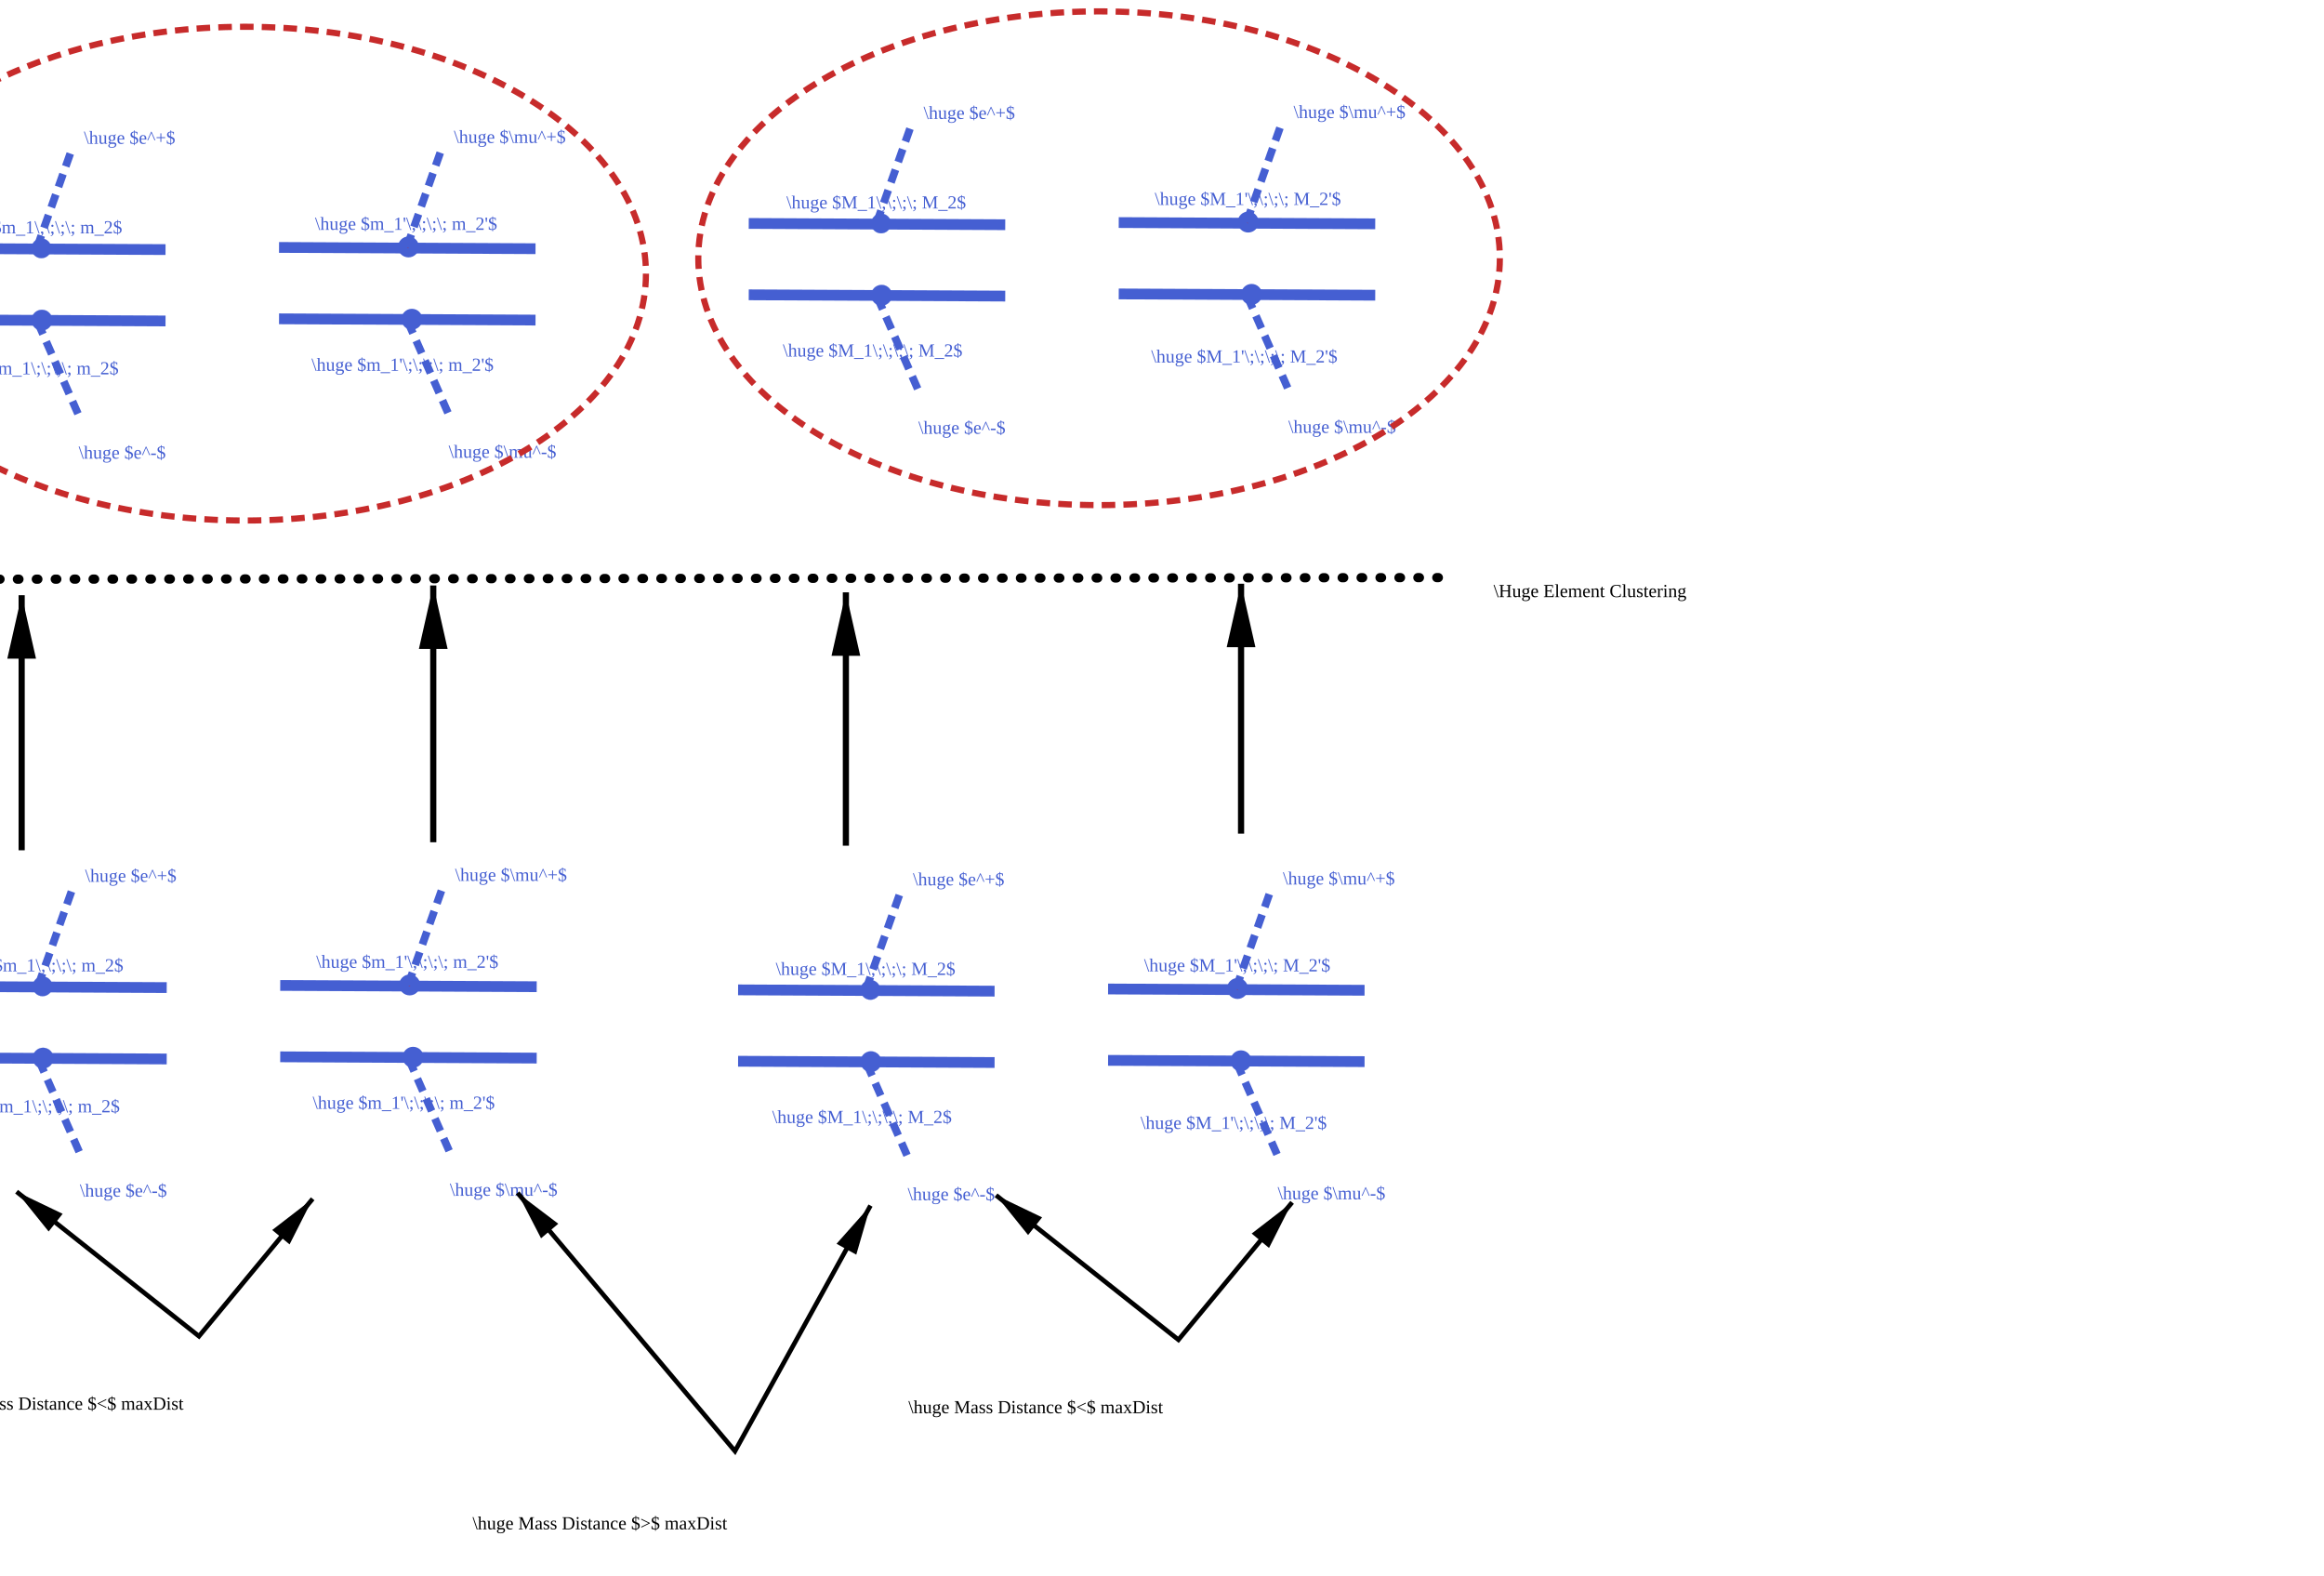
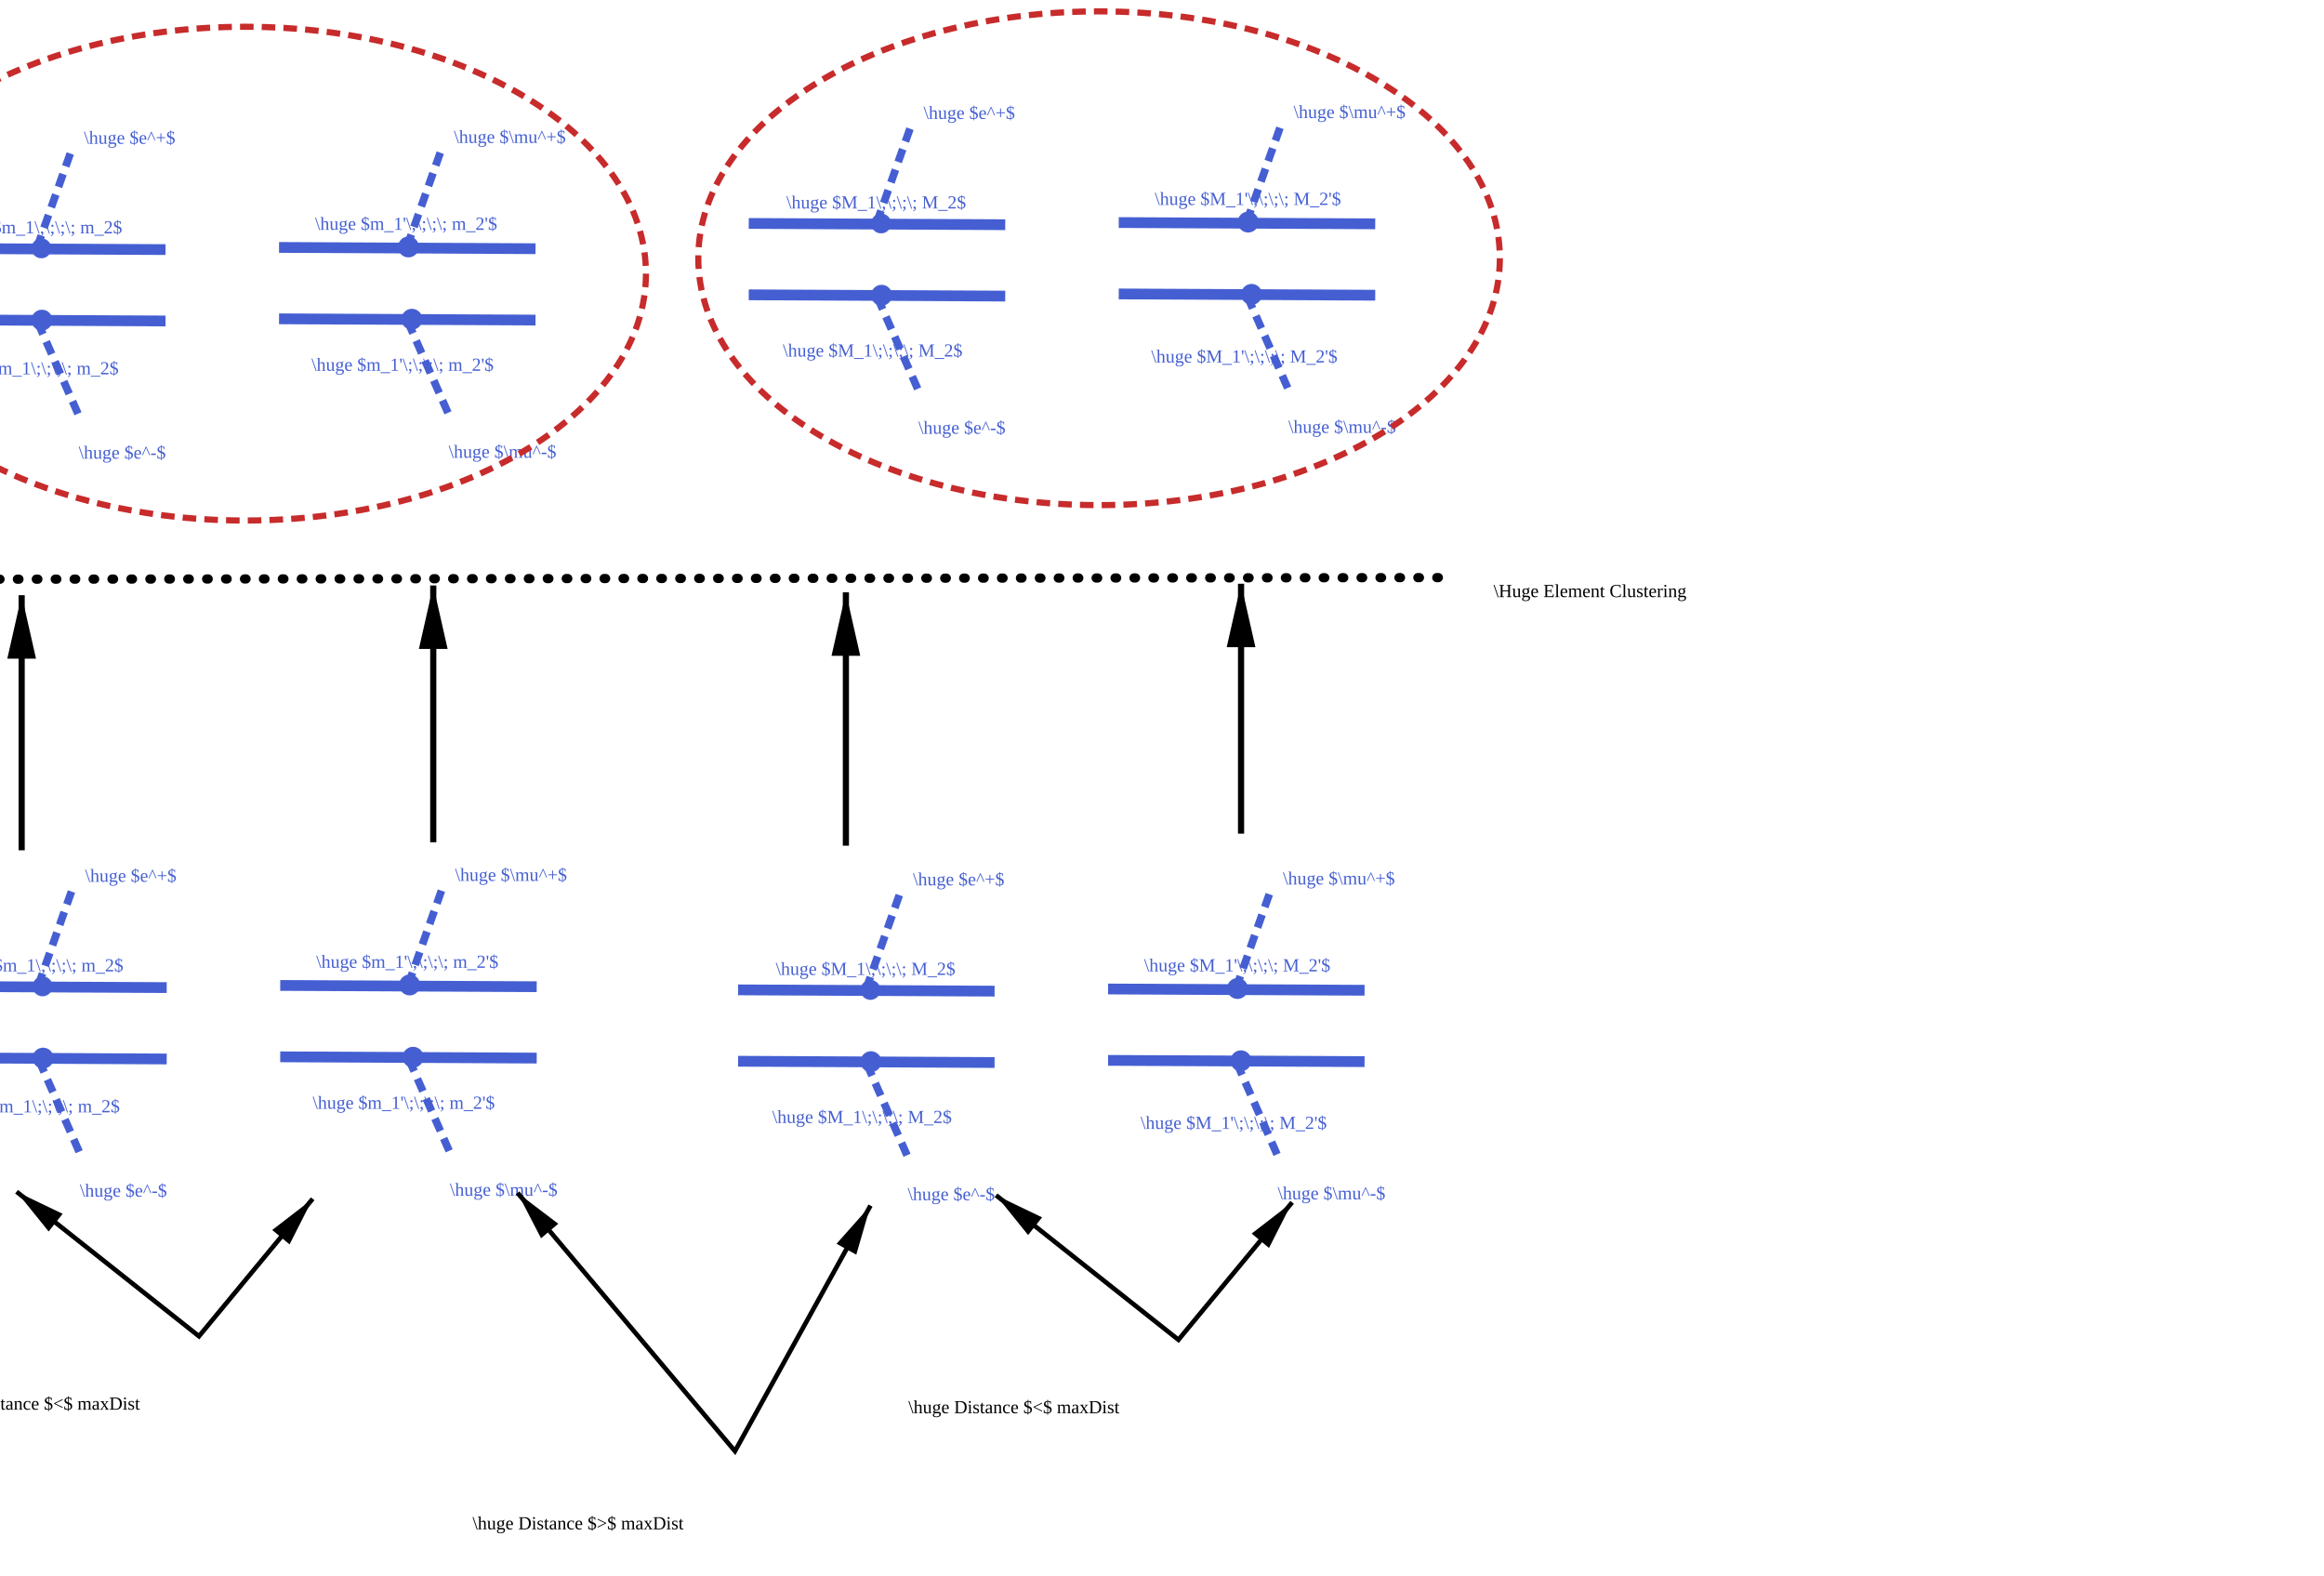
<svg xmlns="http://www.w3.org/2000/svg" xmlns:ns1="http://latexdraw.sourceforge.net/namespaces/latexdraw" version="1.1" baseProfile="full">
  <g>
-     <g ns1:type="joinedLines" id="id2077796462">
+     <g ns1:type="joinedLines" id="id391662174">
      <polyline points="-50.155,376.173 945.401,375.061 " stroke-width="6.0" stroke="black" stroke-linecap="round" stroke-dasharray="1, 11.292" ns1:rotationAngle="0.0" />
    </g>
-     <g ns1:type="text" id="id268886671" fill="#455fd2" ns1:position="bl">
+     <g ns1:type="text" id="id1213993755" fill="#455fd2" ns1:position="bl">
      <text x="-414.292" y="660.241">\huge Selected Elements:</text>
    </g>
-     <g ns1:type="joinedLines" id="id872686209">
-       <polyline points="14.067,552.138 14.067,386.506 " stroke-width="4.0" stroke="black" ns1:rotationAngle="0.0" marker-end="url(#arrow1-872686209)" />
-     </g>
-     <g ns1:type="joinedLines" id="id1449347230">
-       <polyline points="281.401,546.927 281.401,380.178 " stroke-width="4.0" stroke="black" ns1:rotationAngle="0.0" marker-end="url(#arrow1-1449347230)" />
-     </g>
-     <g ns1:type="joinedLines" id="id1901864854">
-       <polyline points="549.401,549.161 549.401,384.645 " stroke-width="4.0" stroke="black" ns1:rotationAngle="0.0" marker-end="url(#arrow1-1901864854)" />
-     </g>
-     <g ns1:type="joinedLines" id="id520519534">
-       <polyline points="806.067,541.344 806.067,379.061 " stroke-width="4.0" stroke="black" ns1:rotationAngle="0.0" marker-end="url(#arrow1-520519534)" />
-     </g>
-     <g ns1:type="text" id="id422793472" fill="black" ns1:position="bl">
+     <g ns1:type="joinedLines" id="id257242367">
+       <polyline points="14.067,552.138 14.067,386.506 " stroke-width="4.0" stroke="black" ns1:rotationAngle="0.0" marker-end="url(#arrow1-257242367)" />
+     </g>
+     <g ns1:type="joinedLines" id="id1948578079">
+       <polyline points="281.401,546.927 281.401,380.178 " stroke-width="4.0" stroke="black" ns1:rotationAngle="0.0" marker-end="url(#arrow1-1948578079)" />
+     </g>
+     <g ns1:type="joinedLines" id="id321567563">
+       <polyline points="549.401,549.161 549.401,384.645 " stroke-width="4.0" stroke="black" ns1:rotationAngle="0.0" marker-end="url(#arrow1-321567563)" />
+     </g>
+     <g ns1:type="joinedLines" id="id419317151">
+       <polyline points="806.067,541.344 806.067,379.061 " stroke-width="4.0" stroke="black" ns1:rotationAngle="0.0" marker-end="url(#arrow1-419317151)" />
+     </g>
+     <g ns1:type="text" id="id1533278538" fill="black" ns1:position="bl">
      <text x="970.067" y="387.728">\Huge Element Clustering</text>
    </g>
-     <g ns1:type="drawing" id="id1137228781">
-       <g ns1:type="joinedLines" id="id1514726632">
+     <g ns1:type="drawing" id="id956900504">
+       <g ns1:type="joinedLines" id="id1652439762">
        <polyline points="-58.305,640.476 108.286,641.304 " stroke-width="7.0" stroke="#455fd2" ns1:rotationAngle="0.0" />
      </g>
-       <g ns1:type="circle" id="id1739352486">
+       <g ns1:type="circle" id="id2018468819">
        <circle cx="27.644" cy="640.492" r="6.41" ns1:borderPos="outer" stroke-width="0.1" stroke="#455fd2" fill="#455fd2" />
      </g>
-       <g ns1:type="joinedLines" id="id1749829238">
+       <g ns1:type="joinedLines" id="id1112529758">
        <polyline points="24.65,640.476 47.769,575.087 " stroke-width="5.0" stroke="#455fd2" stroke-dasharray="8.819, 5.292" ns1:rotationAngle="0.0" />
      </g>
-       <g ns1:type="text" id="id1738941048" fill="#455fd2" ns1:position="bl">
+       <g ns1:type="text" id="id18595912" fill="#455fd2" ns1:position="bl">
        <text x="55.249" y="572.604">\huge $e^+$</text>
      </g>
-       <g ns1:type="joinedLines" id="id1277241713">
+       <g ns1:type="joinedLines" id="id304136723">
        <polyline points="-58.305,686.828 108.286,687.655 " stroke-width="7.0" stroke="#455fd2" ns1:rotationAngle="0.0" />
      </g>
-       <g ns1:type="joinedLines" id="id354934979">
+       <g ns1:type="joinedLines" id="id292715135">
        <polyline points="25.12,688.148 52.739,750.897 " stroke-width="5.0" stroke="#455fd2" stroke-dasharray="8.819, 5.292" ns1:rotationAngle="0.0" />
      </g>
-       <g ns1:type="text" id="id1830104334" fill="#455fd2" ns1:position="bl">
+       <g ns1:type="text" id="id769381924" fill="#455fd2" ns1:position="bl">
        <text x="51.849" y="777.048">\huge $e^-$</text>
      </g>
-       <g ns1:type="circle" id="id155265557">
+       <g ns1:type="circle" id="id1914526295">
        <circle cx="27.984" cy="687.118" r="6.75" ns1:borderPos="outer" stroke-width="0.1" stroke="#455fd2" fill="#455fd2" />
      </g>
    </g>
-     <g ns1:type="drawing" id="id1287872743">
-       <g ns1:type="text" id="id611568654" fill="#455fd2" ns1:position="bl">
+     <g ns1:type="drawing" id="id357520728">
+       <g ns1:type="text" id="id1723416157" fill="#455fd2" ns1:position="bl">
        <text x="-33.846" y="630.769">\huge $m_1\;\;\;\; m_2$</text>
      </g>
-       <g ns1:type="text" id="id375642047" fill="#455fd2" ns1:position="bl">
+       <g ns1:type="text" id="id1679425911" fill="#455fd2" ns1:position="bl">
        <text x="-36.154" y="722.308">\huge $m_1\;\;\;\; m_2$</text>
      </g>
    </g>
-     <g ns1:type="drawing" id="id378136826">
-       <g ns1:type="drawing" id="id642681054">
-         <g ns1:type="joinedLines" id="id1758700842">
+     <g ns1:type="drawing" id="id1243002450">
+       <g ns1:type="drawing" id="id386105638">
+         <g ns1:type="joinedLines" id="id257212019">
          <polyline points="182.003,639.904 348.593,640.732 " stroke-width="7.0" stroke="#455fd2" ns1:rotationAngle="0.0" />
        </g>
-         <g ns1:type="circle" id="id520134186">
+         <g ns1:type="circle" id="id540025362">
          <circle cx="266.069" cy="639.58" r="3.8" ns1:borderPos="outer" stroke-width="6.0" stroke="#455fd2" fill="#c32b2b" />
        </g>
-         <g ns1:type="joinedLines" id="id1636820812">
+         <g ns1:type="joinedLines" id="id336957146">
          <polyline points="264.958,639.904 288.077,574.515 " stroke-width="5.0" stroke="#455fd2" stroke-dasharray="8.819, 5.292" ns1:rotationAngle="0.0" />
        </g>
-         <g ns1:type="text" id="id781869214" fill="#455fd2" ns1:position="bl">
+         <g ns1:type="text" id="id529807311" fill="#455fd2" ns1:position="bl">
          <text x="295.556" y="572.032">\huge $\mu^+$</text>
        </g>
-         <g ns1:type="joinedLines" id="id423443705">
+         <g ns1:type="joinedLines" id="id899261800">
          <polyline points="182.003,686.256 348.593,687.084 " stroke-width="7.0" stroke="#455fd2" ns1:rotationAngle="0.0" />
        </g>
-         <g ns1:type="circle" id="id57543777">
+         <g ns1:type="circle" id="id337129851">
          <circle cx="268.291" cy="686.547" r="5.8" ns1:borderPos="outer" stroke-width="2.0" stroke="#455fd2" fill="#455fd2" />
        </g>
-         <g ns1:type="joinedLines" id="id770618889">
+         <g ns1:type="joinedLines" id="id750984828">
          <polyline points="265.428,687.576 293.047,750.325 " stroke-width="5.0" stroke="#455fd2" stroke-dasharray="8.819, 5.292" ns1:rotationAngle="0.0" />
        </g>
-         <g ns1:type="text" id="id317792366" fill="#455fd2" ns1:position="bl">
+         <g ns1:type="text" id="id316112484" fill="#455fd2" ns1:position="bl">
          <text x="292.157" y="776.476">\huge $\mu^-$</text>
        </g>
      </g>
-       <g ns1:type="text" id="id169536958" fill="#455fd2" ns1:position="bl">
+       <g ns1:type="text" id="id1788685235" fill="#455fd2" ns1:position="bl">
        <text x="205.385" y="628.462">\huge $m_1'\;\;\;\; m_2'$</text>
      </g>
-       <g ns1:type="text" id="id1844337184" fill="#455fd2" ns1:position="bl">
+       <g ns1:type="text" id="id1062947954" fill="#455fd2" ns1:position="bl">
        <text x="203.077" y="720">\huge $m_1'\;\;\;\; m_2'$</text>
      </g>
    </g>
-     <g ns1:type="drawing" id="id475134731">
-       <g ns1:type="joinedLines" id="id138203883">
+     <g ns1:type="drawing" id="id1385488154">
+       <g ns1:type="joinedLines" id="id190813467">
        <polyline points="479.387,642.784 645.978,643.611 " stroke-width="7.0" stroke="#455fd2" ns1:rotationAngle="0.0" />
      </g>
-       <g ns1:type="circle" id="id1362839174">
+       <g ns1:type="circle" id="id584253002">
        <circle cx="565.336" cy="642.799" r="6.41" ns1:borderPos="outer" stroke-width="0.1" stroke="#455fd2" fill="#455fd2" />
      </g>
-       <g ns1:type="joinedLines" id="id177418516">
+       <g ns1:type="joinedLines" id="id554797328">
        <polyline points="562.343,642.784 585.461,577.395 " stroke-width="5.0" stroke="#455fd2" stroke-dasharray="8.819, 5.292" ns1:rotationAngle="0.0" />
      </g>
-       <g ns1:type="text" id="id1165696376" fill="#455fd2" ns1:position="bl">
+       <g ns1:type="text" id="id1145858460" fill="#455fd2" ns1:position="bl">
        <text x="592.941" y="574.911">\huge $e^+$</text>
      </g>
-       <g ns1:type="joinedLines" id="id365679851">
+       <g ns1:type="joinedLines" id="id869063491">
        <polyline points="479.387,689.135 645.978,689.963 " stroke-width="7.0" stroke="#455fd2" ns1:rotationAngle="0.0" />
      </g>
-       <g ns1:type="joinedLines" id="id2030541690">
+       <g ns1:type="joinedLines" id="id106517470">
        <polyline points="562.813,690.455 590.431,753.204 " stroke-width="5.0" stroke="#455fd2" stroke-dasharray="8.819, 5.292" ns1:rotationAngle="0.0" />
      </g>
-       <g ns1:type="text" id="id1651549353" fill="#455fd2" ns1:position="bl">
+       <g ns1:type="text" id="id732762892" fill="#455fd2" ns1:position="bl">
        <text x="589.541" y="779.356">\huge $e^-$</text>
      </g>
-       <g ns1:type="circle" id="id1363838396">
+       <g ns1:type="circle" id="id210411372">
        <circle cx="565.676" cy="689.426" r="6.75" ns1:borderPos="outer" stroke-width="0.1" stroke="#455fd2" fill="#455fd2" />
      </g>
    </g>
-     <g ns1:type="text" id="id2135809209" fill="#455fd2" ns1:position="bl">
+     <g ns1:type="text" id="id258668881" fill="#455fd2" ns1:position="bl">
      <text x="501.538" y="729.231">\huge $M_1\;\;\;\; M_2$</text>
    </g>
-     <g ns1:type="text" id="id1938957141" fill="#455fd2" ns1:position="bl">
+     <g ns1:type="text" id="id989942884" fill="#455fd2" ns1:position="bl">
      <text x="503.846" y="633.077">\huge $M_1\;\;\;\; M_2$</text>
    </g>
-     <g ns1:type="drawing" id="id486271114">
-       <g ns1:type="joinedLines" id="id1356216058">
+     <g ns1:type="drawing" id="id1890226490">
+       <g ns1:type="joinedLines" id="id1506364285">
        <polyline points="719.695,642.212 886.286,643.04 " stroke-width="7.0" stroke="#455fd2" ns1:rotationAngle="0.0" />
      </g>
-       <g ns1:type="circle" id="id531857548">
+       <g ns1:type="circle" id="id356656185">
        <circle cx="803.761" cy="641.888" r="3.8" ns1:borderPos="outer" stroke-width="6.0" stroke="#455fd2" fill="#c32b2b" />
      </g>
-       <g ns1:type="joinedLines" id="id1102870422">
+       <g ns1:type="joinedLines" id="id1446273262">
        <polyline points="802.65,642.212 825.769,576.823 " stroke-width="5.0" stroke="#455fd2" stroke-dasharray="8.819, 5.292" ns1:rotationAngle="0.0" />
      </g>
-       <g ns1:type="text" id="id1011825297" fill="#455fd2" ns1:position="bl">
+       <g ns1:type="text" id="id236840123" fill="#455fd2" ns1:position="bl">
        <text x="833.249" y="574.34">\huge $\mu^+$</text>
      </g>
-       <g ns1:type="joinedLines" id="id1972249733">
+       <g ns1:type="joinedLines" id="id496817318">
        <polyline points="719.695,688.564 886.286,689.391 " stroke-width="7.0" stroke="#455fd2" ns1:rotationAngle="0.0" />
      </g>
-       <g ns1:type="circle" id="id1191171086">
+       <g ns1:type="circle" id="id435902656">
        <circle cx="805.984" cy="688.854" r="5.8" ns1:borderPos="outer" stroke-width="2.0" stroke="#455fd2" fill="#455fd2" />
      </g>
-       <g ns1:type="joinedLines" id="id1169885068">
+       <g ns1:type="joinedLines" id="id1815967745">
        <polyline points="803.12,689.884 830.739,752.633 " stroke-width="5.0" stroke="#455fd2" stroke-dasharray="8.819, 5.292" ns1:rotationAngle="0.0" />
      </g>
-       <g ns1:type="text" id="id2045549591" fill="#455fd2" ns1:position="bl">
+       <g ns1:type="text" id="id233070849" fill="#455fd2" ns1:position="bl">
        <text x="829.849" y="778.784">\huge $\mu^-$</text>
      </g>
    </g>
-     <g ns1:type="text" id="id1583336163" fill="#455fd2" ns1:position="bl">
+     <g ns1:type="text" id="id1594965115" fill="#455fd2" ns1:position="bl">
      <text x="743.077" y="630.769">\huge $M_1'\;\;\;\; M_2'$</text>
    </g>
-     <g ns1:type="text" id="id1661021564" fill="#455fd2" ns1:position="bl">
+     <g ns1:type="text" id="id1886198542" fill="#455fd2" ns1:position="bl">
      <text x="740.769" y="733.077">\huge $M_1'\;\;\;\; M_2'$</text>
    </g>
-     <g ns1:type="drawing" id="id1706158324">
-       <g ns1:type="drawing" id="id364277582">
-         <g ns1:type="joinedLines" id="id1316548211">
+     <g ns1:type="drawing" id="id1540156658">
+       <g ns1:type="drawing" id="id1982250495">
+         <g ns1:type="joinedLines" id="id903399075">
          <polyline points="-59.074,161.245 107.516,162.073 " stroke-width="7.0" stroke="#455fd2" ns1:rotationAngle="0.0" />
        </g>
-         <g ns1:type="circle" id="id1701767236">
+         <g ns1:type="circle" id="id841108841">
          <circle cx="26.874" cy="161.261" r="6.41" ns1:borderPos="outer" stroke-width="0.1" stroke="#455fd2" fill="#455fd2" />
        </g>
-         <g ns1:type="joinedLines" id="id1414724706">
+         <g ns1:type="joinedLines" id="id484494917">
          <polyline points="23.881,161.245 47,95.856 " stroke-width="5.0" stroke="#455fd2" stroke-dasharray="8.819, 5.292" ns1:rotationAngle="0.0" />
        </g>
-         <g ns1:type="text" id="id339194158" fill="#455fd2" ns1:position="bl">
+         <g ns1:type="text" id="id1609187683" fill="#455fd2" ns1:position="bl">
          <text x="54.479" y="93.373">\huge $e^+$</text>
        </g>
-         <g ns1:type="joinedLines" id="id1414614368">
+         <g ns1:type="joinedLines" id="id754215395">
          <polyline points="-59.074,207.597 107.516,208.425 " stroke-width="7.0" stroke="#455fd2" ns1:rotationAngle="0.0" />
        </g>
-         <g ns1:type="joinedLines" id="id632227039">
+         <g ns1:type="joinedLines" id="id211623953">
          <polyline points="24.351,208.917 51.97,271.666 " stroke-width="5.0" stroke="#455fd2" stroke-dasharray="8.819, 5.292" ns1:rotationAngle="0.0" />
        </g>
-         <g ns1:type="text" id="id90759117" fill="#455fd2" ns1:position="bl">
+         <g ns1:type="text" id="id370496801" fill="#455fd2" ns1:position="bl">
          <text x="51.08" y="297.817">\huge $e^-$</text>
        </g>
-         <g ns1:type="circle" id="id675090049">
+         <g ns1:type="circle" id="id460976089">
          <circle cx="27.214" cy="207.888" r="6.75" ns1:borderPos="outer" stroke-width="0.1" stroke="#455fd2" fill="#455fd2" />
        </g>
      </g>
-       <g ns1:type="drawing" id="id28615093">
-         <g ns1:type="text" id="id1082346442" fill="#455fd2" ns1:position="bl">
+       <g ns1:type="drawing" id="id340604452">
+         <g ns1:type="text" id="id1899299092" fill="#455fd2" ns1:position="bl">
          <text x="-34.615" y="151.538">\huge $m_1\;\;\;\; m_2$</text>
        </g>
-         <g ns1:type="text" id="id1810160604" fill="#455fd2" ns1:position="bl">
+         <g ns1:type="text" id="id1295384142" fill="#455fd2" ns1:position="bl">
          <text x="-36.923" y="243.077">\huge $m_1\;\;\;\; m_2$</text>
        </g>
      </g>
-       <g ns1:type="drawing" id="id16332935">
-         <g ns1:type="drawing" id="id610381468">
-           <g ns1:type="joinedLines" id="id2115928026">
+       <g ns1:type="drawing" id="id426170134">
+         <g ns1:type="drawing" id="id1692876296">
+           <g ns1:type="joinedLines" id="id1032039969">
            <polyline points="181.233,160.673 347.824,161.501 " stroke-width="7.0" stroke="#455fd2" ns1:rotationAngle="0.0" />
          </g>
-           <g ns1:type="circle" id="id73138662">
+           <g ns1:type="circle" id="id1604771921">
            <circle cx="265.3" cy="160.349" r="3.8" ns1:borderPos="outer" stroke-width="6.0" stroke="#455fd2" fill="#c32b2b" />
          </g>
-           <g ns1:type="joinedLines" id="id880846150">
+           <g ns1:type="joinedLines" id="id1884766932">
            <polyline points="264.189,160.673 287.308,95.284 " stroke-width="5.0" stroke="#455fd2" stroke-dasharray="8.819, 5.292" ns1:rotationAngle="0.0" />
          </g>
-           <g ns1:type="text" id="id1776464279" fill="#455fd2" ns1:position="bl">
+           <g ns1:type="text" id="id756889000" fill="#455fd2" ns1:position="bl">
            <text x="294.787" y="92.801">\huge $\mu^+$</text>
          </g>
-           <g ns1:type="joinedLines" id="id569992912">
+           <g ns1:type="joinedLines" id="id231699596">
            <polyline points="181.233,207.025 347.824,207.853 " stroke-width="7.0" stroke="#455fd2" ns1:rotationAngle="0.0" />
          </g>
-           <g ns1:type="circle" id="id2093806364">
+           <g ns1:type="circle" id="id1703127308">
            <circle cx="267.522" cy="207.316" r="5.8" ns1:borderPos="outer" stroke-width="2.0" stroke="#455fd2" fill="#455fd2" />
          </g>
-           <g ns1:type="joinedLines" id="id1936520006">
+           <g ns1:type="joinedLines" id="id797443722">
            <polyline points="264.659,208.345 292.277,271.094 " stroke-width="5.0" stroke="#455fd2" stroke-dasharray="8.819, 5.292" ns1:rotationAngle="0.0" />
          </g>
-           <g ns1:type="text" id="id1977070557" fill="#455fd2" ns1:position="bl">
+           <g ns1:type="text" id="id1803339430" fill="#455fd2" ns1:position="bl">
            <text x="291.387" y="297.246">\huge $\mu^-$</text>
          </g>
        </g>
-         <g ns1:type="text" id="id151950957" fill="#455fd2" ns1:position="bl">
+         <g ns1:type="text" id="id501331025" fill="#455fd2" ns1:position="bl">
          <text x="204.615" y="149.231">\huge $m_1'\;\;\;\; m_2'$</text>
        </g>
-         <g ns1:type="text" id="id481678016" fill="#455fd2" ns1:position="bl">
+         <g ns1:type="text" id="id1699915048" fill="#455fd2" ns1:position="bl">
          <text x="202.308" y="240.769">\huge $m_1'\;\;\;\; m_2'$</text>
        </g>
      </g>
    </g>
-     <g ns1:type="ellipse" id="id72560052">
+     <g ns1:type="ellipse" id="id268104672">
      <ellipse cx="159.231" cy="177.692" rx="260.308" ry="160.308" ns1:borderPos="outer" stroke-width="4.0" stroke="#c72b2b" fill="none" stroke-dasharray="8.819, 5.292" />
    </g>
-     <g ns1:type="drawing" id="id796113161">
-       <g ns1:type="joinedLines" id="id1501845725">
+     <g ns1:type="drawing" id="id533111946">
+       <g ns1:type="joinedLines" id="id176247646">
        <polyline points="486.31,145.091 652.901,145.919 " stroke-width="7.0" stroke="#455fd2" ns1:rotationAngle="0.0" />
      </g>
-       <g ns1:type="circle" id="id2145796884">
+       <g ns1:type="circle" id="id122027358">
        <circle cx="572.259" cy="145.107" r="6.41" ns1:borderPos="outer" stroke-width="0.1" stroke="#455fd2" fill="#455fd2" />
      </g>
-       <g ns1:type="joinedLines" id="id1715345317">
+       <g ns1:type="joinedLines" id="id395739867">
        <polyline points="569.266,145.091 592.384,79.702 " stroke-width="5.0" stroke="#455fd2" stroke-dasharray="8.819, 5.292" ns1:rotationAngle="0.0" />
      </g>
-       <g ns1:type="text" id="id1988265491" fill="#455fd2" ns1:position="bl">
+       <g ns1:type="text" id="id1738346212" fill="#455fd2" ns1:position="bl">
        <text x="599.864" y="77.219">\huge $e^+$</text>
      </g>
-       <g ns1:type="joinedLines" id="id1932559917">
+       <g ns1:type="joinedLines" id="id1728490218">
        <polyline points="486.31,191.443 652.901,192.271 " stroke-width="7.0" stroke="#455fd2" ns1:rotationAngle="0.0" />
      </g>
-       <g ns1:type="joinedLines" id="id1991847791">
+       <g ns1:type="joinedLines" id="id1333855321">
        <polyline points="569.736,192.763 597.354,255.512 " stroke-width="5.0" stroke="#455fd2" stroke-dasharray="8.819, 5.292" ns1:rotationAngle="0.0" />
      </g>
-       <g ns1:type="text" id="id2010733901" fill="#455fd2" ns1:position="bl">
+       <g ns1:type="text" id="id1814222632" fill="#455fd2" ns1:position="bl">
        <text x="596.464" y="281.664">\huge $e^-$</text>
      </g>
-       <g ns1:type="circle" id="id1602004915">
+       <g ns1:type="circle" id="id1673993830">
        <circle cx="572.599" cy="191.734" r="6.75" ns1:borderPos="outer" stroke-width="0.1" stroke="#455fd2" fill="#455fd2" />
      </g>
    </g>
-     <g ns1:type="text" id="id1119078126" fill="#455fd2" ns1:position="bl">
+     <g ns1:type="text" id="id65467790" fill="#455fd2" ns1:position="bl">
      <text x="508.462" y="231.538">\huge $M_1\;\;\;\; M_2$</text>
    </g>
-     <g ns1:type="text" id="id973753907" fill="#455fd2" ns1:position="bl">
+     <g ns1:type="text" id="id381821527" fill="#455fd2" ns1:position="bl">
      <text x="510.769" y="135.385">\huge $M_1\;\;\;\; M_2$</text>
    </g>
-     <g ns1:type="drawing" id="id1946745827">
-       <g ns1:type="joinedLines" id="id1894123966">
+     <g ns1:type="drawing" id="id1740487256">
+       <g ns1:type="joinedLines" id="id834976014">
        <polyline points="726.618,144.52 893.209,145.347 " stroke-width="7.0" stroke="#455fd2" ns1:rotationAngle="0.0" />
      </g>
-       <g ns1:type="circle" id="id243913434">
+       <g ns1:type="circle" id="id1981862051">
        <circle cx="810.685" cy="144.195" r="3.8" ns1:borderPos="outer" stroke-width="6.0" stroke="#455fd2" fill="#c32b2b" />
      </g>
-       <g ns1:type="joinedLines" id="id2054286762">
+       <g ns1:type="joinedLines" id="id214029016">
        <polyline points="809.573,144.52 832.692,79.131 " stroke-width="5.0" stroke="#455fd2" stroke-dasharray="8.819, 5.292" ns1:rotationAngle="0.0" />
      </g>
-       <g ns1:type="text" id="id1303016115" fill="#455fd2" ns1:position="bl">
+       <g ns1:type="text" id="id1471072520" fill="#455fd2" ns1:position="bl">
        <text x="840.172" y="76.647">\huge $\mu^+$</text>
      </g>
-       <g ns1:type="joinedLines" id="id1901096346">
+       <g ns1:type="joinedLines" id="id1136002618">
        <polyline points="726.618,190.871 893.209,191.699 " stroke-width="7.0" stroke="#455fd2" ns1:rotationAngle="0.0" />
      </g>
-       <g ns1:type="circle" id="id1464587156">
+       <g ns1:type="circle" id="id862151463">
        <circle cx="812.907" cy="191.162" r="5.8" ns1:borderPos="outer" stroke-width="2.0" stroke="#455fd2" fill="#455fd2" />
      </g>
-       <g ns1:type="joinedLines" id="id858768978">
+       <g ns1:type="joinedLines" id="id825630849">
        <polyline points="810.043,192.191 837.662,254.94 " stroke-width="5.0" stroke="#455fd2" stroke-dasharray="8.819, 5.292" ns1:rotationAngle="0.0" />
      </g>
-       <g ns1:type="text" id="id92621759" fill="#455fd2" ns1:position="bl">
+       <g ns1:type="text" id="id284248358" fill="#455fd2" ns1:position="bl">
        <text x="836.772" y="281.092">\huge $\mu^-$</text>
      </g>
    </g>
-     <g ns1:type="text" id="id1808549342" fill="#455fd2" ns1:position="bl">
+     <g ns1:type="text" id="id572737307" fill="#455fd2" ns1:position="bl">
      <text x="750" y="133.077">\huge $M_1'\;\;\;\; M_2'$</text>
    </g>
-     <g ns1:type="text" id="id417596898" fill="#455fd2" ns1:position="bl">
+     <g ns1:type="text" id="id527967979" fill="#455fd2" ns1:position="bl">
      <text x="747.692" y="235.385">\huge $M_1'\;\;\;\; M_2'$</text>
    </g>
-     <g ns1:type="ellipse" id="id1453502763">
+     <g ns1:type="ellipse" id="id147892545">
      <ellipse cx="713.846" cy="167.692" rx="260.308" ry="160.308" ns1:borderPos="outer" stroke-width="4.0" stroke="#c72b2b" fill="none" stroke-dasharray="8.819, 5.292" />
    </g>
-     <g ns1:type="text" id="id1578111448" fill="#c72b2b" ns1:position="bl">
+     <g ns1:type="text" id="id1947059668" fill="#c72b2b" ns1:position="bl">
      <text x="90.769" y="-7.692">\huge Cluster A</text>
    </g>
-     <g ns1:type="text" id="id571805386" fill="#c72b2b" ns1:position="bl">
+     <g ns1:type="text" id="id1344712349" fill="#c72b2b" ns1:position="bl">
      <text x="643.846" y="-19.231">\huge Cluster B</text>
    </g>
-     <g ns1:type="joinedLines" id="id1234743600">
-       <polyline points="10.769,773.846 129.231,867.692 203.077,778.462 " stroke-width="3.0" stroke="black" fill="none" ns1:rotationAngle="0.0" marker-start="url(#arrow0-1234743600)" marker-end="url(#arrow1-1234743600)" />
-     </g>
-     <g ns1:type="text" id="id519182883" fill="black" ns1:position="bl">
-       <text x="-46.154" y="915.385">\huge Mass Distance $&lt;$ maxDist</text>
-     </g>
-     <g ns1:type="joinedLines" id="id1957721809">
-       <polyline points="336.154,774.615 477.36,942.308 565.385,782.863 " stroke-width="3.0" stroke="black" fill="none" ns1:rotationAngle="0.0" marker-start="url(#arrow0-1957721809)" marker-end="url(#arrow1-1957721809)" />
-     </g>
-     <g ns1:type="text" id="id553381411" fill="black" ns1:position="bl">
-       <text x="306.923" y="993.077">\huge Mass Distance $&gt;$ maxDist</text>
-     </g>
-     <g ns1:type="joinedLines" id="id424795817">
-       <polyline points="646.923,776.154 765.385,870 839.231,780.769 " stroke-width="3.0" stroke="black" fill="none" ns1:rotationAngle="0.0" marker-start="url(#arrow0-424795817)" marker-end="url(#arrow1-424795817)" />
-     </g>
-     <g ns1:type="text" id="id368051581" fill="black" ns1:position="bl">
-       <text x="590" y="917.692">\huge Mass Distance $&lt;$ maxDist</text>
+     <g ns1:type="joinedLines" id="id494883178">
+       <polyline points="10.769,773.846 129.231,867.692 203.077,778.462 " stroke-width="3.0" stroke="black" fill="none" ns1:rotationAngle="0.0" marker-start="url(#arrow0-494883178)" marker-end="url(#arrow1-494883178)" />
+     </g>
+     <g ns1:type="text" id="id1287672452" fill="black" ns1:position="bl">
+       <text x="-46.154" y="915.385">\huge Distance $&lt;$ maxDist</text>
+     </g>
+     <g ns1:type="joinedLines" id="id726904439">
+       <polyline points="336.154,774.615 477.36,942.308 565.385,782.863 " stroke-width="3.0" stroke="black" fill="none" ns1:rotationAngle="0.0" marker-start="url(#arrow0-726904439)" marker-end="url(#arrow1-726904439)" />
+     </g>
+     <g ns1:type="text" id="id1097136622" fill="black" ns1:position="bl">
+       <text x="306.923" y="993.077">\huge Distance $&gt;$ maxDist</text>
+     </g>
+     <g ns1:type="joinedLines" id="id2012399523">
+       <polyline points="646.923,776.154 765.385,870 839.231,780.769 " stroke-width="3.0" stroke="black" fill="none" ns1:rotationAngle="0.0" marker-start="url(#arrow0-2012399523)" marker-end="url(#arrow1-2012399523)" />
+     </g>
+     <g ns1:type="text" id="id2072731338" fill="black" ns1:position="bl">
+       <text x="590" y="917.692">\huge Distance $&lt;$ maxDist</text>
    </g>
  </g>
  <defs>
-     <marker overflow="visible" orient="auto" id="arrow1-872686209">
+     <marker overflow="visible" orient="auto" id="arrow1-257242367">
      <path d="M 0.0 0.0 L -10.302 2.331 L -10.302 0.0 L -10.302 -2.331 z " ns1:arrSizeNum="4.0" fill="black" />
    </marker>
-     <marker overflow="visible" orient="auto" id="arrow1-1449347230">
+     <marker overflow="visible" orient="auto" id="arrow1-1948578079">
      <path d="M 0.0 0.0 L -10.302 2.331 L -10.302 0.0 L -10.302 -2.331 z " ns1:arrSizeNum="4.0" fill="black" />
    </marker>
-     <marker overflow="visible" orient="auto" id="arrow1-1901864854">
+     <marker overflow="visible" orient="auto" id="arrow1-321567563">
      <path d="M 0.0 0.0 L -10.302 2.331 L -10.302 0.0 L -10.302 -2.331 z " ns1:arrSizeNum="4.0" fill="black" />
    </marker>
-     <marker overflow="visible" orient="auto" id="arrow1-520519534">
+     <marker overflow="visible" orient="auto" id="arrow1-419317151">
      <path d="M 0.0 0.0 L -10.302 2.331 L -10.302 0.0 L -10.302 -2.331 z " ns1:arrSizeNum="4.0" fill="black" />
    </marker>
-     <marker overflow="visible" orient="auto" id="arrow0-1234743600">
+     <marker overflow="visible" orient="auto" id="arrow0-494883178">
      <path d="M 0.0 0.0 L 10.789 2.441 L 10.789 0.0 L 10.789 -2.441 z " ns1:arrSizeNum="4.0" fill="black" />
    </marker>
-     <marker overflow="visible" orient="auto" id="arrow1-1234743600">
+     <marker overflow="visible" orient="auto" id="arrow1-494883178">
      <path d="M 0.0 0.0 L -10.789 2.441 L -10.789 0.0 L -10.789 -2.441 z " ns1:arrSizeNum="4.0" fill="black" />
    </marker>
-     <marker overflow="visible" orient="auto" id="arrow0-1957721809">
+     <marker overflow="visible" orient="auto" id="arrow0-726904439">
      <path d="M 0.0 0.0 L 10.789 2.441 L 10.789 0.0 L 10.789 -2.441 z " ns1:arrSizeNum="4.0" fill="black" />
    </marker>
-     <marker overflow="visible" orient="auto" id="arrow1-1957721809">
+     <marker overflow="visible" orient="auto" id="arrow1-726904439">
      <path d="M 0.0 0.0 L -10.789 2.441 L -10.789 0.0 L -10.789 -2.441 z " ns1:arrSizeNum="4.0" fill="black" />
    </marker>
-     <marker overflow="visible" orient="auto" id="arrow0-424795817">
+     <marker overflow="visible" orient="auto" id="arrow0-2012399523">
      <path d="M 0.0 0.0 L 10.789 2.441 L 10.789 0.0 L 10.789 -2.441 z " ns1:arrSizeNum="4.0" fill="black" />
    </marker>
-     <marker overflow="visible" orient="auto" id="arrow1-424795817">
+     <marker overflow="visible" orient="auto" id="arrow1-2012399523">
      <path d="M 0.0 0.0 L -10.789 2.441 L -10.789 0.0 L -10.789 -2.441 z " ns1:arrSizeNum="4.0" fill="black" />
    </marker>
  </defs>
</svg>
